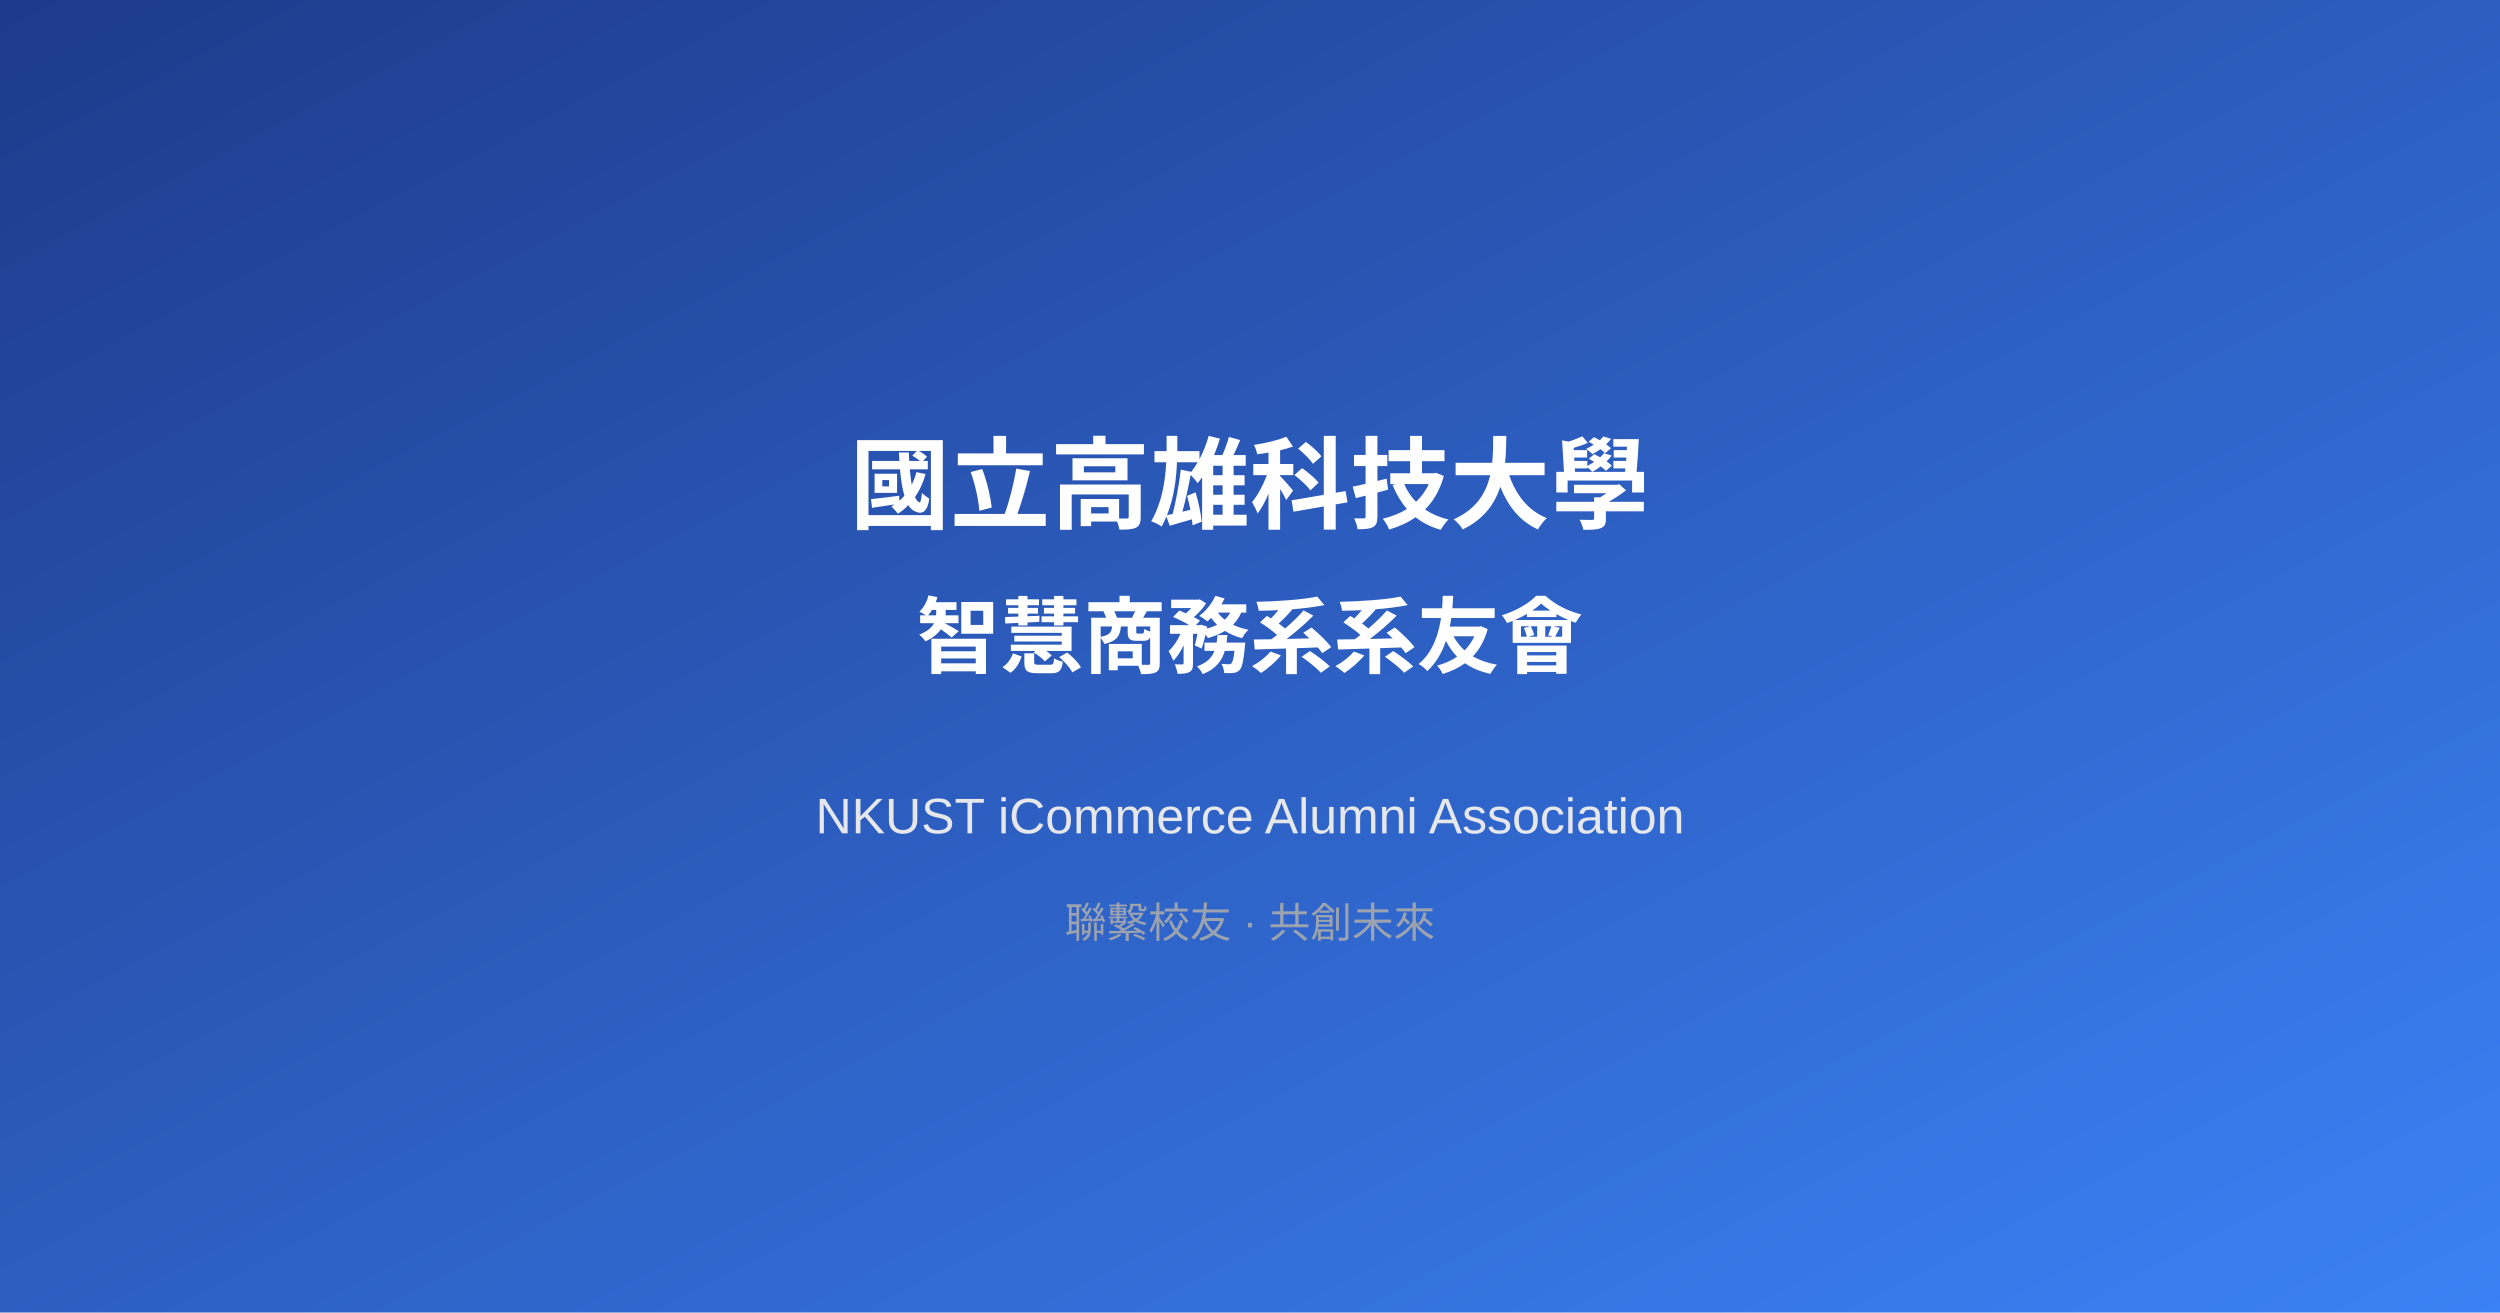
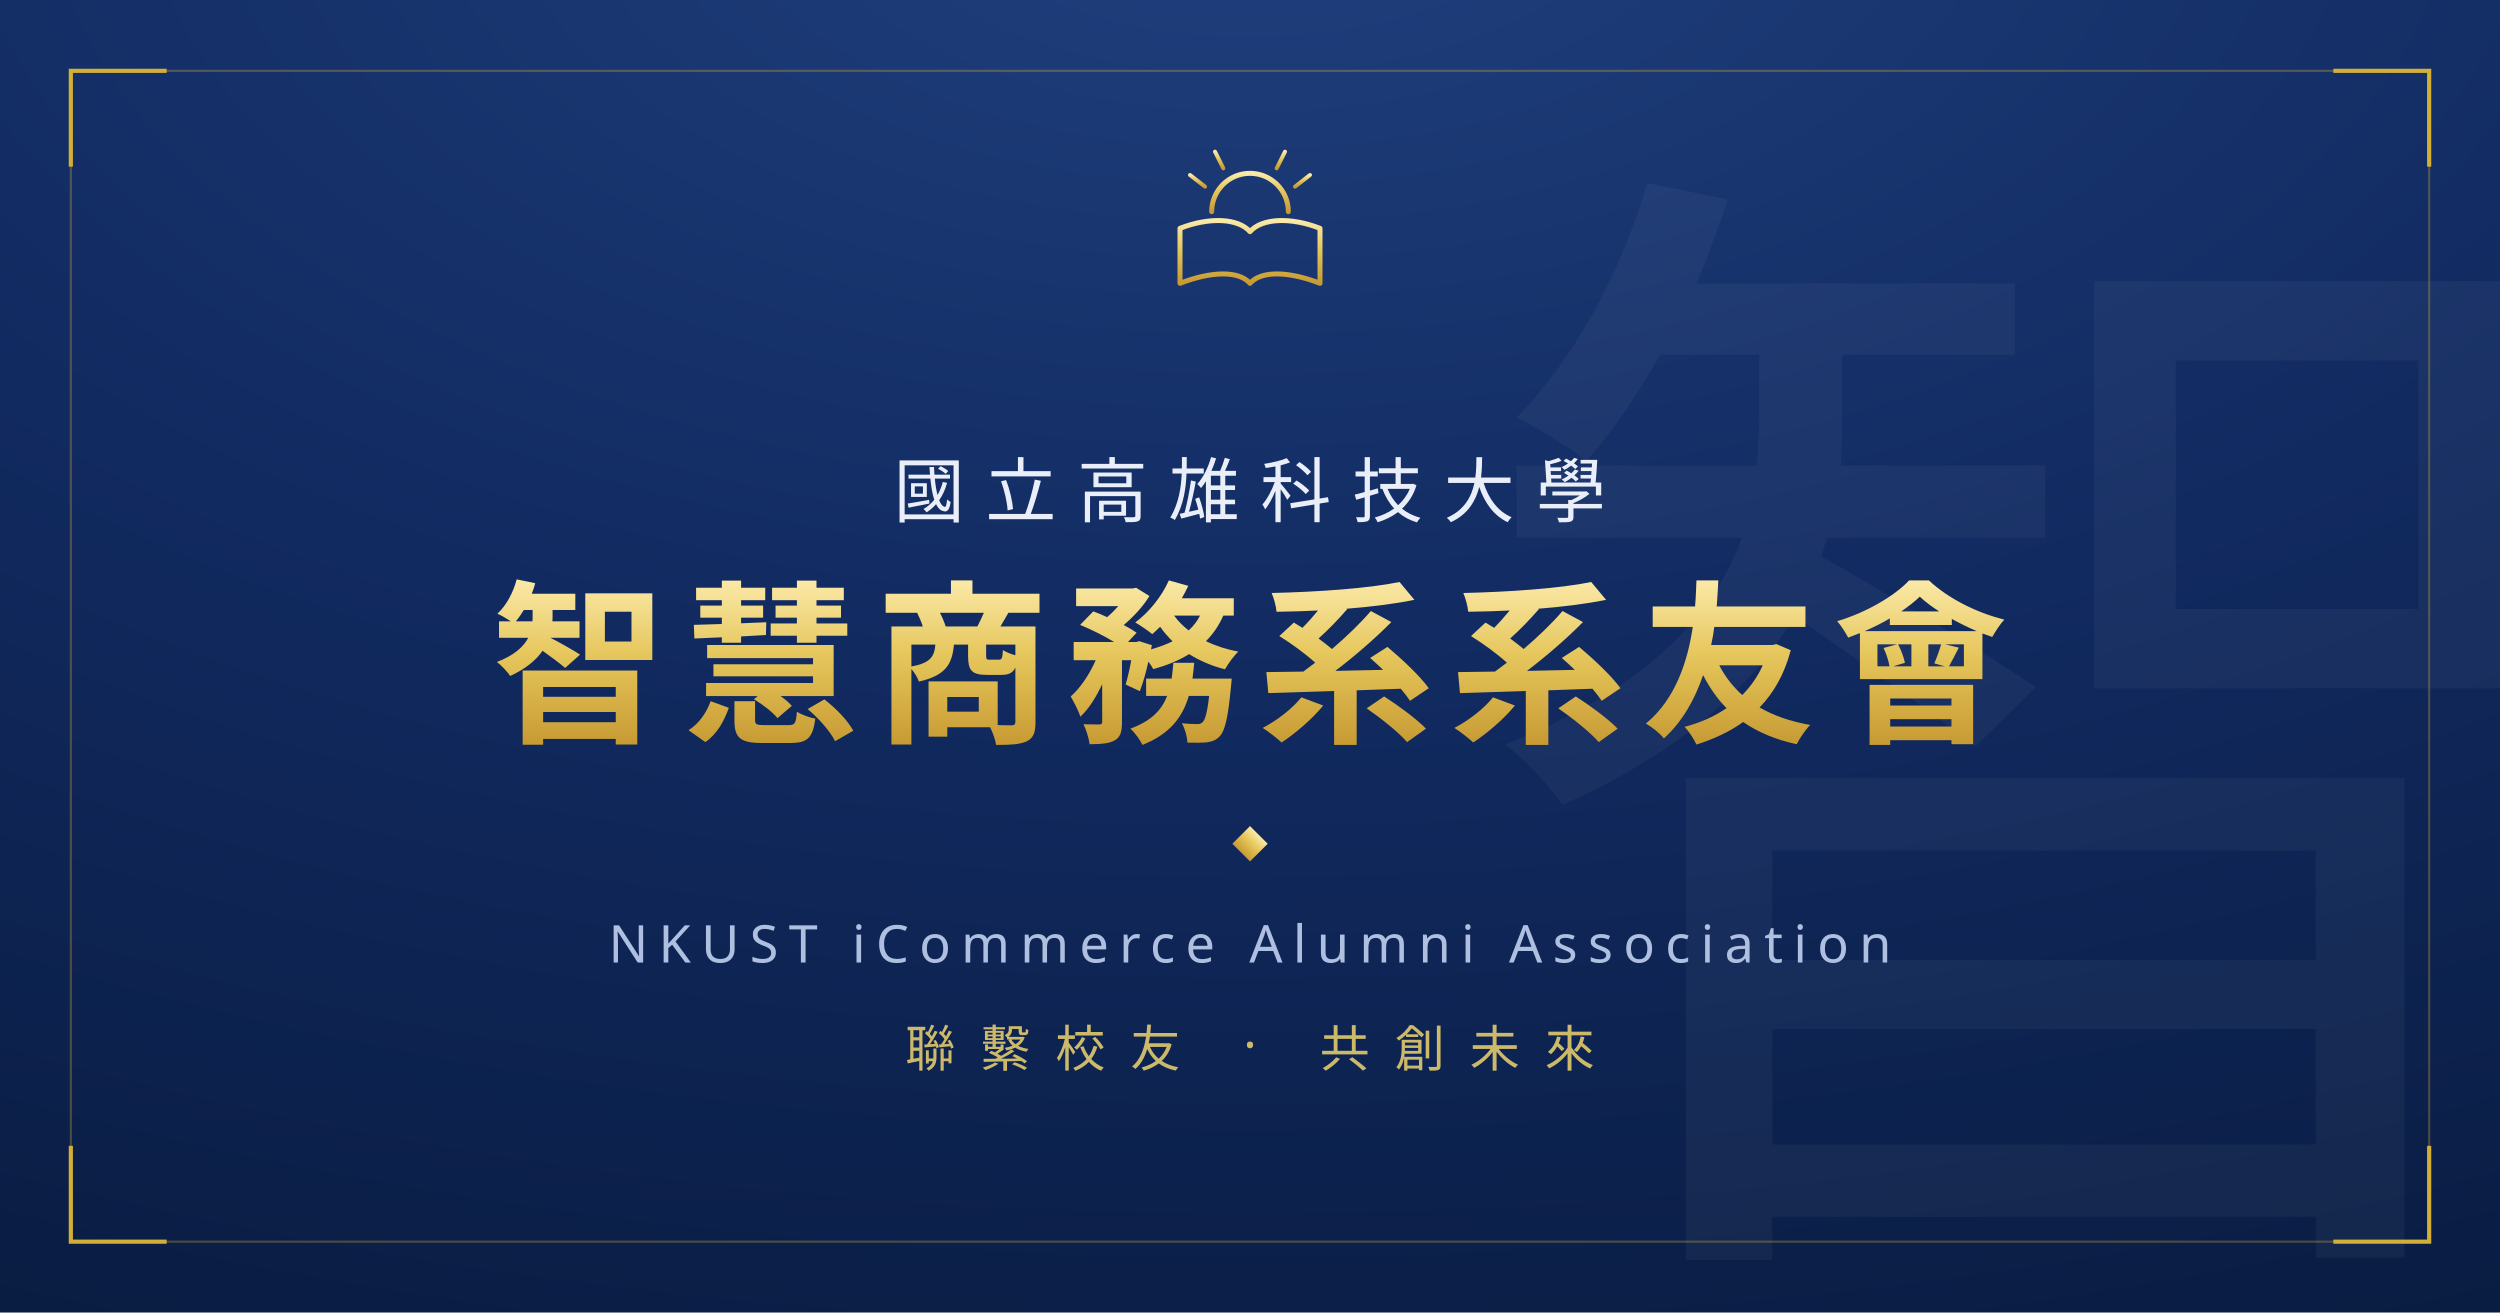
- <svg xmlns="http://www.w3.org/2000/svg" width="1200" height="630">
+ <svg xmlns="http://www.w3.org/2000/svg" width="1200" height="630" viewBox="0 0 1200 630">
  <defs>
-     <linearGradient id="grad" x1="0%" y1="0%" x2="100%" y2="100%">
-       <stop offset="0%" style="stop-color:#1e3a8a;stop-opacity:1" />
-       <stop offset="100%" style="stop-color:#3b82f6;stop-opacity:1" />
+     <radialGradient id="bg" cx="50%" cy="-10%" r="130%">
+       <stop offset="0%" stop-color="#20407e" />
+       <stop offset="48%" stop-color="#112a60" />
+       <stop offset="100%" stop-color="#081a3d" />
+     </radialGradient>
+     <linearGradient id="gold" x1="0" y1="0" x2="0" y2="1">
+       <stop offset="0%" stop-color="#fbe9a8" />
+       <stop offset="45%" stop-color="#e6c75d" />
+       <stop offset="100%" stop-color="#c79a32" />
+     </linearGradient>
+     <linearGradient id="fadeL" x1="0" y1="0" x2="1" y2="0">
+       <stop offset="0%" stop-color="#d4af37" stop-opacity="0" />
+       <stop offset="100%" stop-color="#d4af37" />
+     </linearGradient>
+     <linearGradient id="fadeR" x1="0" y1="0" x2="1" y2="0">
+       <stop offset="0%" stop-color="#d4af37" />
+       <stop offset="100%" stop-color="#d4af37" stop-opacity="0" />
    </linearGradient>
  </defs>
-   <rect width="1200" height="630" fill="url(#grad)" />
-   <text x="600" y="250" font-family="Arial, sans-serif" font-size="48" font-weight="bold" text-anchor="middle" fill="white">國立高雄科技大學</text>
-   <text x="600" y="320" font-family="Arial, sans-serif" font-size="40" font-weight="bold" text-anchor="middle" fill="white">智慧商務系系友會</text>
-   <text x="600" y="400" font-family="Arial, sans-serif" font-size="24" text-anchor="middle" fill="#e5e7eb">NKUST iCommerce Alumni Association</text>
-   <text x="600" y="450" font-family="Arial, sans-serif" font-size="20" text-anchor="middle" fill="#9ca3af">聯繫校友 · 共創未來</text>
+   <rect width="1200" height="630" fill="url(#bg)" />
+   <text x="980" y="560" font-family="'Songti TC',serif" font-size="560" fill="#ffffff" fill-opacity="0.04" text-anchor="middle">智</text>
+   <rect x="34" y="34" width="1132" height="562" fill="none" stroke="#d4af37" stroke-opacity="0.32" />
+   <path d="M34 80 V34 H80 M1120 34 H1166 V80 M1166 550 V596 H1120 M80 596 H34 V550" fill="none" stroke="#d4af37" stroke-width="2" />
+   <g transform="translate(600,108) scale(0.8)" stroke="url(#gold)" fill="none" stroke-linecap="round">
+     <g stroke-width="2.4">
+       <line x1="0" y1="-50" x2="0" y2="-38" />
+       <line x1="-21" y1="-44" x2="-16" y2="-34" />
+       <line x1="21" y1="-44" x2="16" y2="-34" />
+       <line x1="-36" y1="-30" x2="-27" y2="-23" />
+       <line x1="36" y1="-30" x2="27" y2="-23" />
+     </g>
+     <path d="M-23 -8 A23 23 0 0 1 23 -8" stroke-width="3" />
+     <path d="M-42 2 C -24 -5, -7 -4, 0 4 C 7 -4, 24 -5, 42 2 L 42 35 C 24 28, 7 27, 0 35 C -7 27, -24 28, -42 35 Z" stroke-width="3" stroke-linejoin="round" />
+     <line x1="0" y1="4" x2="0" y2="35" stroke-width="2.4" />
+   </g>
+   <text x="600" y="248" text-anchor="middle" font-family="'Songti TC',serif" font-weight="500" font-size="34" letter-spacing="10" fill="#e9eef9">國立高雄科技大學</text>
+   <text x="600" y="350" text-anchor="middle" font-family="'Songti TC',serif" font-weight="600" font-size="84" letter-spacing="8" fill="url(#gold)">智慧商務系系友會</text>
+   <line x1="450" y1="405" x2="565" y2="405" stroke="url(#fadeL)" />
+   <line x1="635" y1="405" x2="750" y2="405" stroke="url(#fadeR)" />
+   <rect x="594" y="399" width="12" height="12" transform="rotate(45 600 405)" fill="url(#gold)" />
+   <text x="600" y="462" text-anchor="middle" font-family="'PingFang TC',sans-serif" font-weight="300" font-size="25" letter-spacing="5" fill="#aebfe0">NKUST iCommerce Alumni Association</text>
+   <text x="600" y="512" text-anchor="middle" font-family="'PingFang TC',sans-serif" font-weight="300" font-size="24" letter-spacing="12" fill="#cdb96a">聯繫校友 · 共創未來</text>
</svg>
